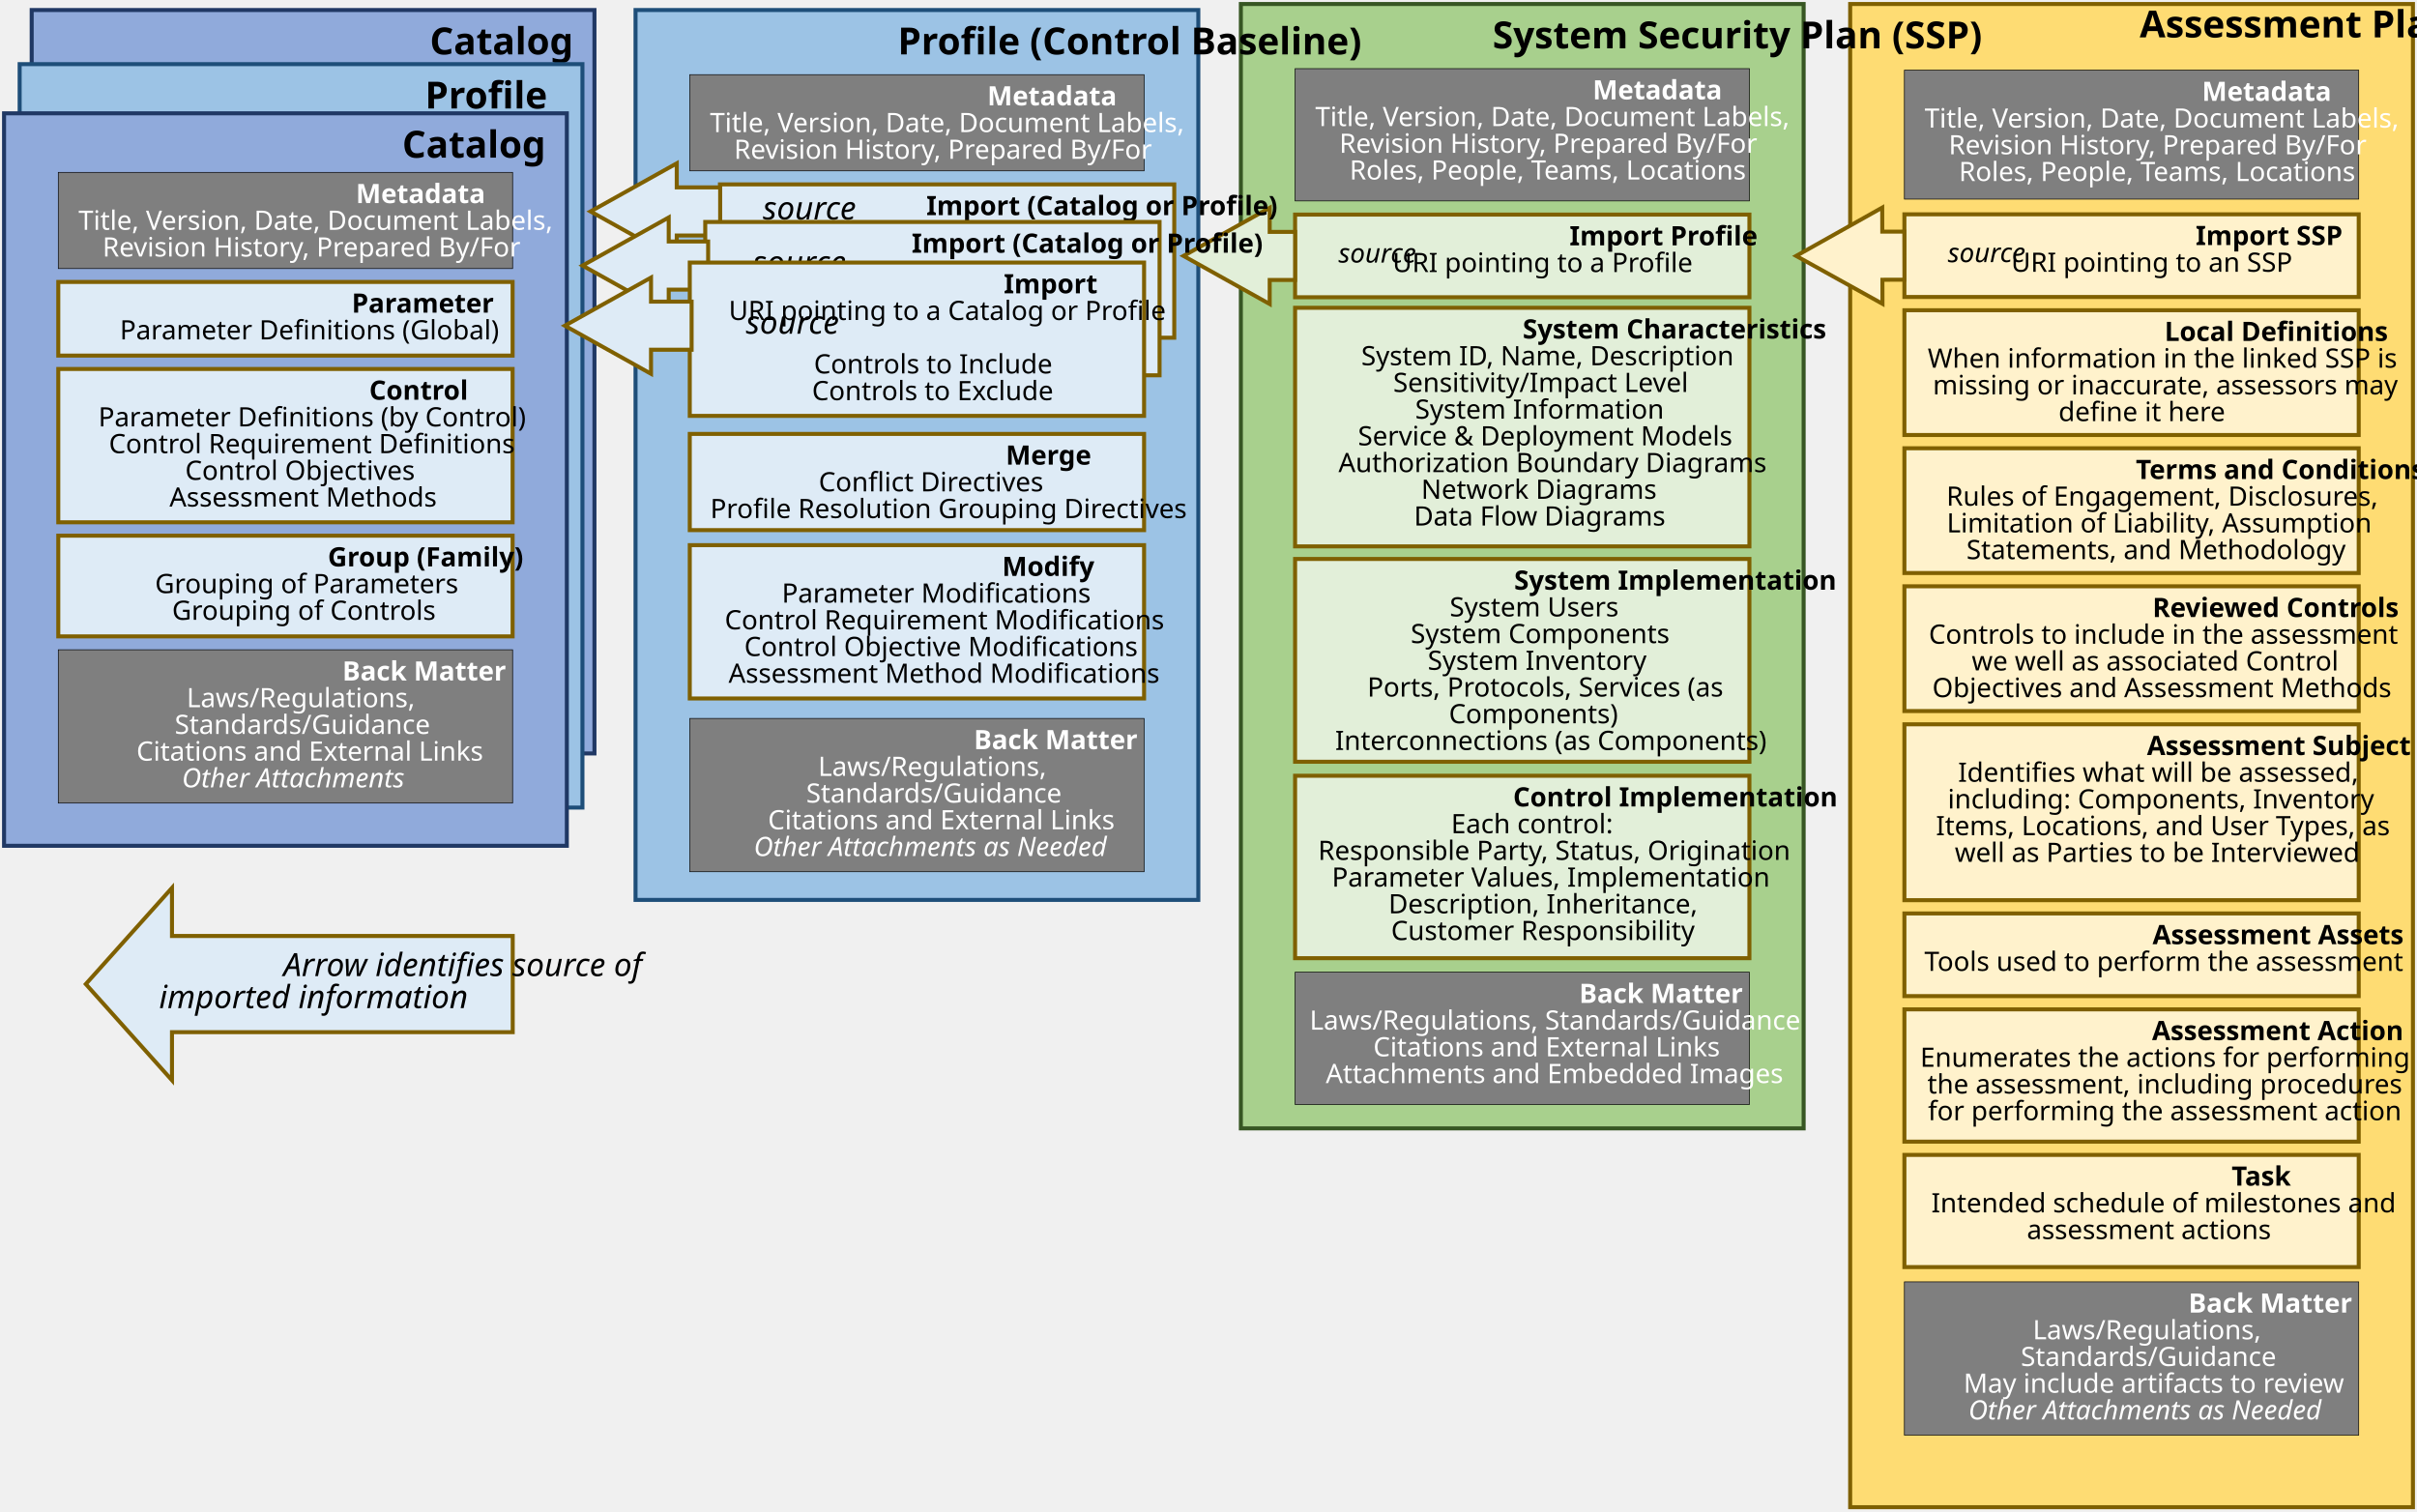
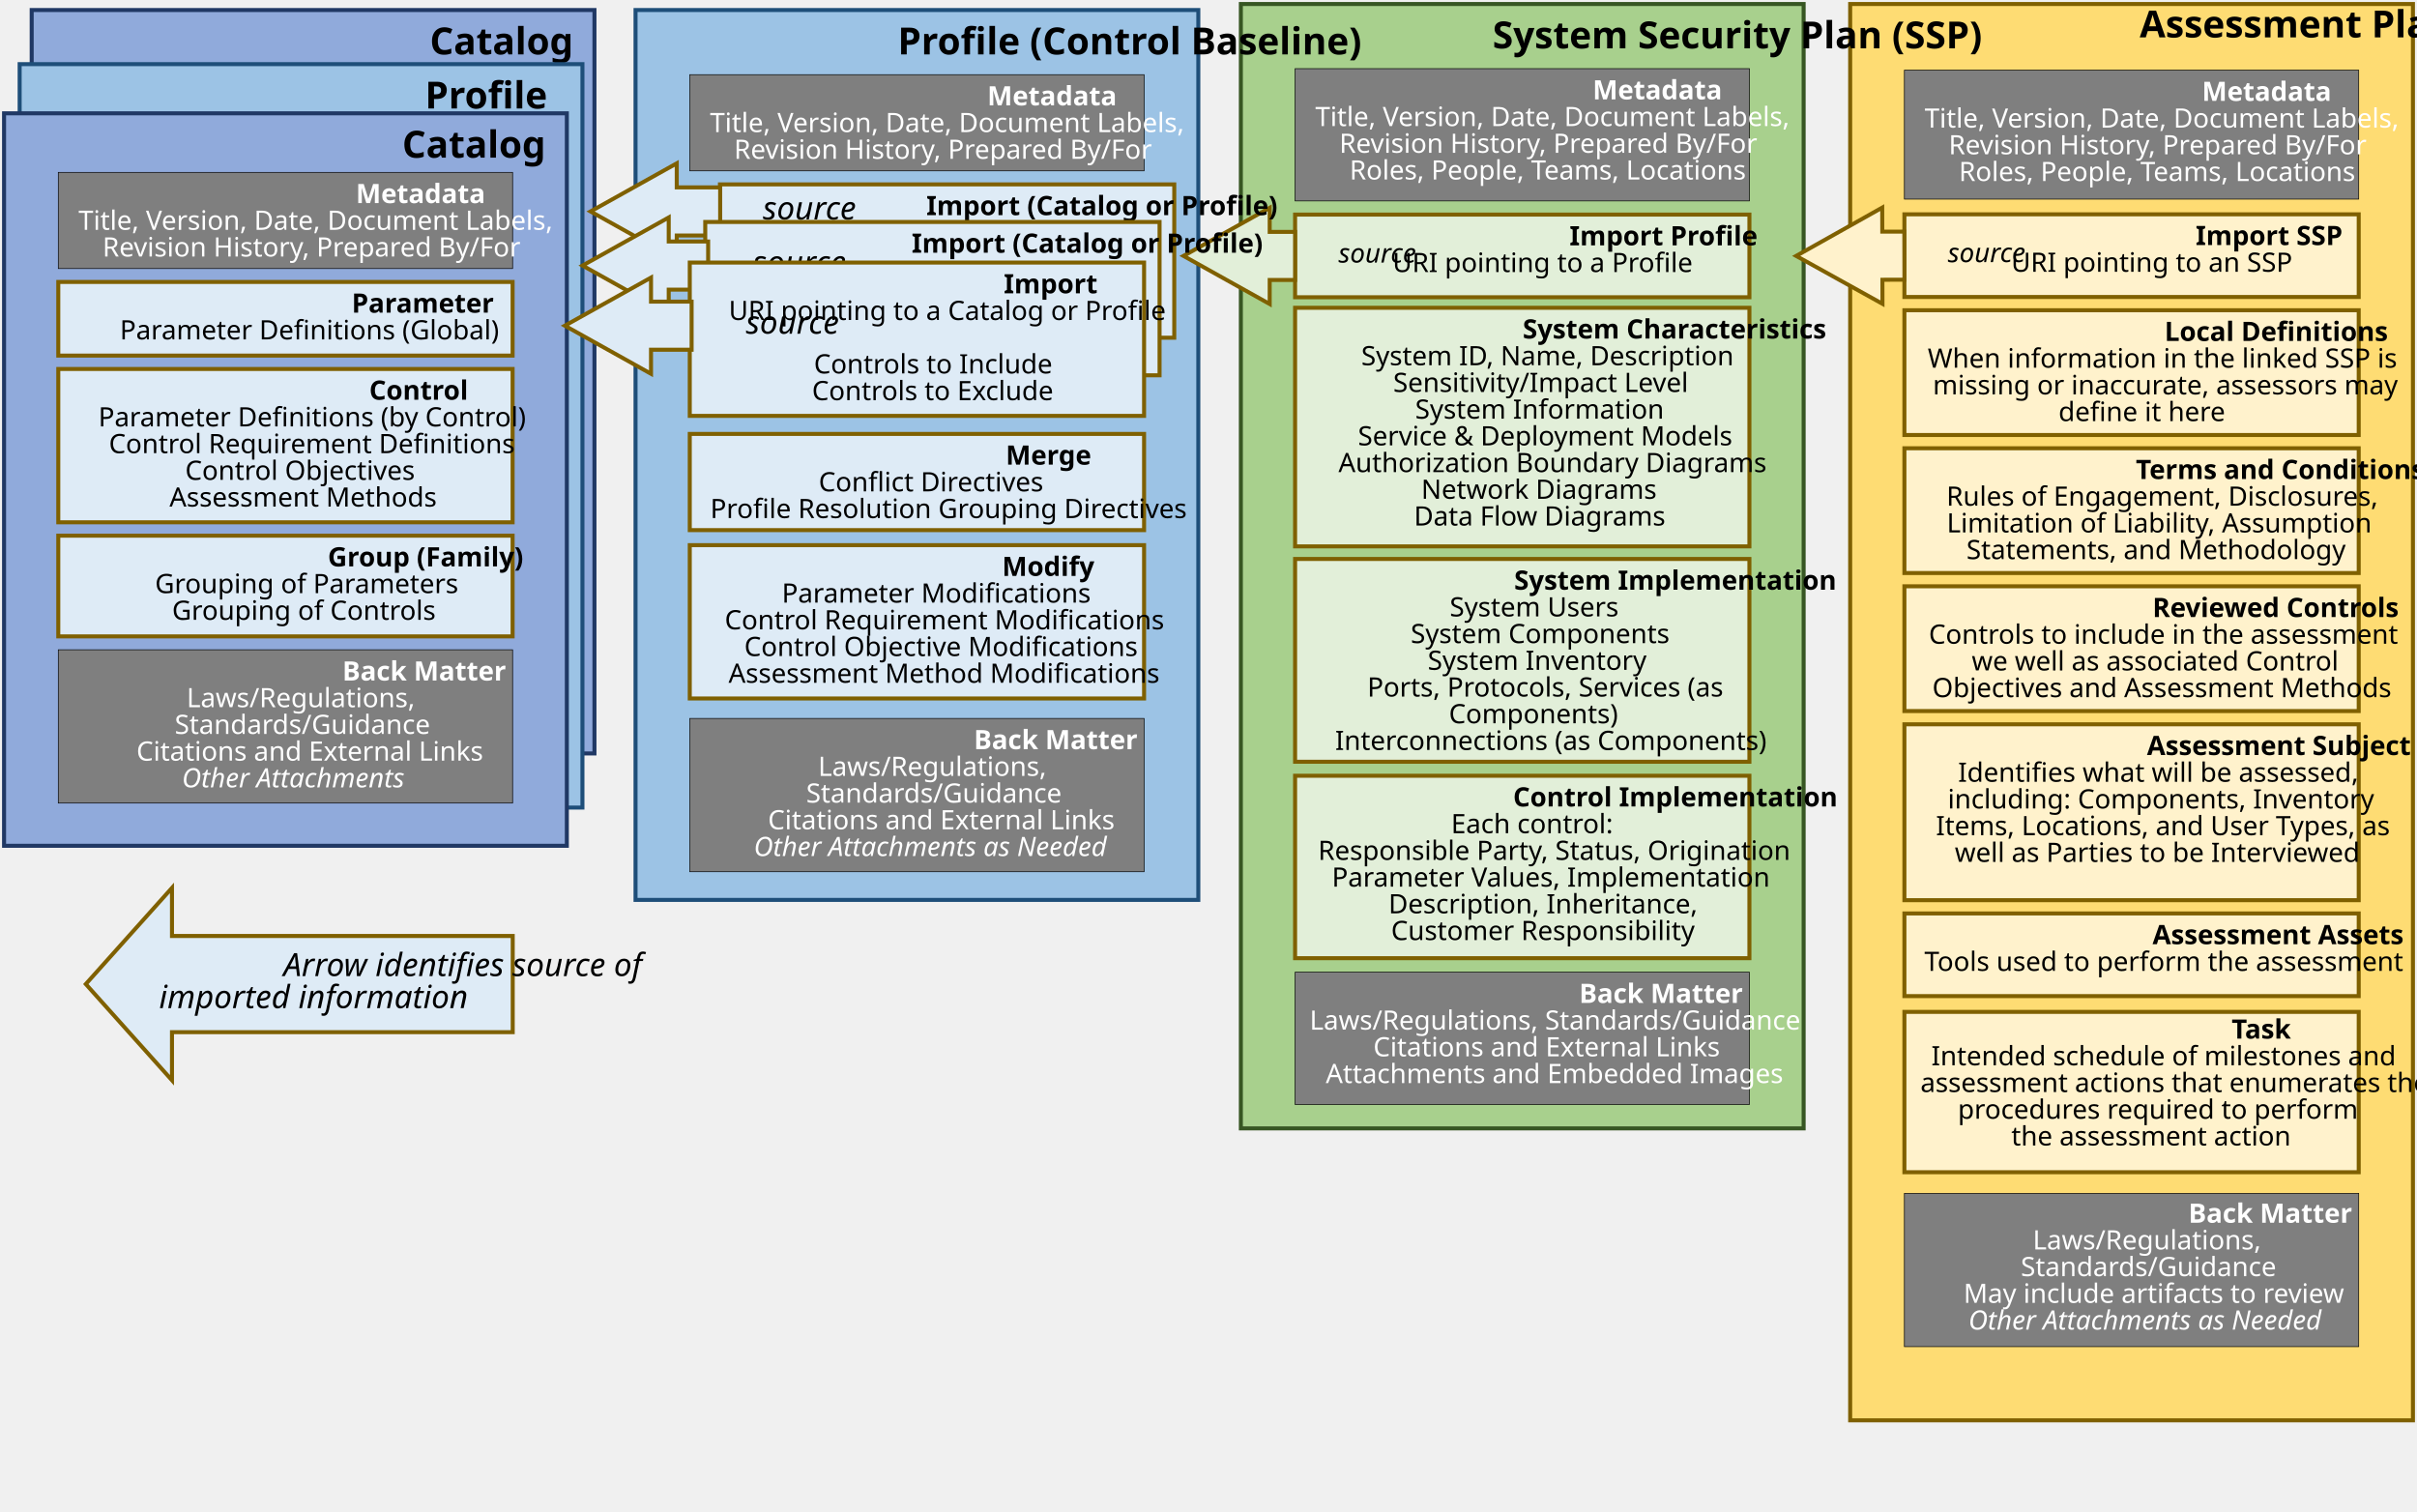
<svg xmlns="http://www.w3.org/2000/svg" xmlns:ns1="http://schemas.microsoft.com/visio/2003/SVGExtensions/" width="12.561in" height="7.854in" viewBox="0 0 904.376 565.5" xml:space="preserve" color-interpolation-filters="sRGB" class="st17">
  <ns1:documentProperties ns1:langID="1033" ns1:viewMarkup="false" />
  <style type="text/css">
	
		.st1 {fill:#90aadb;stroke:#203864;stroke-width:1.5}
		.st2 {fill:#000000;font-family:Calibri;font-size:1.167em;font-weight:bold}
		.st3 {fill:#9cc3e5;stroke:#1e4e79;stroke-width:1.5}
		.st4 {fill:#ffd965;fill-opacity:0.9;stroke:#7f6000;stroke-width:1.5}
		.st5 {fill:#7f7f7f;stroke:#000000;stroke-width:0.25}
		.st6 {fill:#ffffff;font-family:Calibri;font-size:0.833em;font-weight:bold}
		.st7 {font-size:1em;font-weight:normal}
		.st8 {fill:#fff2cc;stroke:#7f6000;stroke-width:1.5}
		.st9 {fill:#000000;font-family:Calibri;font-size:0.833em;font-weight:bold}
		.st10 {font-size:1em;font-style:italic;font-weight:normal}
		.st11 {fill:#a8d08d;stroke:#375623;stroke-width:1.5}
		.st12 {fill:#e2efd9;stroke:#7f6000;stroke-width:1.5}
		.st13 {fill:#000000;font-family:Calibri;font-size:0.833em;font-style:italic}
		.st14 {fill:#deebf6;stroke:#7f6000;stroke-width:1.5}
		.st15 {fill:#000000;font-family:Calibri;font-size:1em;font-style:italic}
		.st16 {font-size:1em}
		.st17 {fill:none;fill-rule:evenodd;font-size:12px;overflow:visible;stroke-linecap:square;stroke-miterlimit:3}
	
	</style>
  <g ns1:mID="0" ns1:index="1" ns1:groupContext="foregroundPage">
    <ns1:pageProperties ns1:drawingScale="1" ns1:pageScale="1" ns1:drawingUnits="0" ns1:shadowOffsetX="9" ns1:shadowOffsetY="-9" />
    <ns1:layer ns1:name="SSP" ns1:index="0" />
    <ns1:layer ns1:name="Assessment" ns1:index="1" />
    <g id="shape1051-1" ns1:mID="1051" ns1:groupContext="shape" ns1:layerMember="0" transform="translate(11.8356,-283.553)">
      <ns1:textBlock ns1:margins="rect(4,4,4,4)" ns1:verticalAlign="0" />
      <ns1:textRect cx="105.293" cy="426.402" width="210.59" height="278.197" />
      <rect x="0" y="287.303" width="210.586" height="278.197" class="st1" />
      <text x="83.45" y="303.9" class="st2" ns1:langID="1033">
        <ns1:paragraph ns1:horizAlign="1" />
        <ns1:tabList />Catalog<ns1:newlineChar />
      </text>
    </g>
    <g id="shape1050-4" ns1:mID="1050" ns1:groupContext="shape" ns1:layerMember="0" transform="translate(7.3356,-263.303)">
      <ns1:textBlock ns1:margins="rect(4,4,4,4)" ns1:verticalAlign="0" />
      <ns1:textRect cx="105.293" cy="426.402" width="210.59" height="278.197" />
      <rect x="0" y="287.303" width="210.586" height="278.197" class="st3" />
      <text x="86.14" y="303.9" class="st2" ns1:langID="1033">
        <ns1:paragraph ns1:horizAlign="1" />
        <ns1:tabList />Profile<ns1:newlineChar />
      </text>
    </g>
    <g id="shape162-7" ns1:mID="162" ns1:groupContext="shape" ns1:layerMember="1" transform="translate(692.292,-1.5)">
      <ns1:textBlock ns1:margins="rect(2,4,4,4)" ns1:verticalAlign="0" />
      <ns1:textRect cx="105.292" cy="284.25" width="210.59" height="562.5" />
-       <rect x="0" y="3" width="210.584" height="562.5" class="st4" />
+       <rect x="0" y="3" width="210.584" height="530" class="st4" />
      <text x="42.81" y="15.5" class="st2" ns1:langID="1033">
        <ns1:paragraph ns1:spLine="-1" ns1:horizAlign="1" />
        <ns1:tabList />Assessment Plan (AP)</text>
    </g>
    <g id="shape20-10" ns1:mID="20" ns1:groupContext="shape" ns1:layerMember="1" transform="translate(712.585,-490.988)">
      <ns1:userDefs>
        <ns1:ud ns1:nameU="visVersion" ns1:val="VT0(15):26" />
      </ns1:userDefs>
      <ns1:textBlock ns1:margins="rect(4,4,4,4)" ns1:verticalAlign="0" />
      <ns1:textRect cx="85" cy="541.369" width="170" height="48.263" />
      <rect x="0" y="517.237" width="169.999" height="48.263" class="st5" />
      <text x="64.56" y="528.74" class="st6" ns1:langID="1033">
        <ns1:paragraph ns1:spLine="-1" ns1:horizAlign="1" />
        <ns1:tabList />Metadata<ns1:newlineChar />
        <tspan x="7.57" dy="1em" class="st7">Title, Version, Date, Document Labels, </tspan>
        <tspan x="16.56" dy="1em" class="st7">Revision History, Prepared By/For<ns1:lf />
        </tspan>
        <tspan x="20.39" dy="1em" class="st7">Roles, People, Teams, Locations</tspan>
      </text>
    </g>
    <g id="shape36-16" ns1:mID="36" ns1:groupContext="shape" ns1:layerMember="1" transform="translate(712.585,-228.646)">
      <ns1:userDefs>
        <ns1:ud ns1:nameU="visVersion" ns1:val="VT0(15):26" />
      </ns1:userDefs>
      <ns1:textBlock ns1:margins="rect(4,4,4,4)" ns1:verticalAlign="0" />
      <ns1:textRect cx="85" cy="532.594" width="170" height="65.812" />
      <rect x="0" y="499.687" width="169.999" height="65.812" class="st8" />
      <text x="43.99" y="511.19" class="st9" ns1:langID="1033">
        <ns1:paragraph ns1:spLine="-1" ns1:horizAlign="1" />
        <ns1:tabList />Assessment Subject<ns1:newlineChar />
        <tspan x="20.07" dy="1em" class="st7">Identifies what will be assessed, </tspan>
        <tspan x="16.22" dy="1em" class="st7">including: Components, Inventory </tspan>
        <tspan x="11.78" dy="1em" class="st7">Items, Locations, and User Types, as </tspan>
        <tspan x="18.85" dy="1em" class="st7">well as Parties to be Interviewed</tspan>
      </text>
    </g>
    <g id="shape37-23" ns1:mID="37" ns1:groupContext="shape" ns1:layerMember="1" transform="translate(712.585,-28.4495)">
      <ns1:userDefs>
        <ns1:ud ns1:nameU="visVersion" ns1:val="VT0(15):26" />
      </ns1:userDefs>
      <ns1:textBlock ns1:margins="rect(4,4,4,4)" ns1:verticalAlign="0" />
      <ns1:textRect cx="85" cy="536.812" width="170" height="57.375" />
-       <rect x="0" y="508.125" width="169.999" height="57.375" class="st5" />
-       <text x="59.51" y="519.63" class="st6" ns1:langID="1033">
+       <rect x="0" y="475" width="169.999" height="57.375" class="st5" />
+       <text x="59.51" y="486" class="st6" ns1:langID="1033">
        <ns1:paragraph ns1:spLine="-1" ns1:horizAlign="1" />
        <ns1:tabList />Back Matter<ns1:newlineChar />
        <tspan x="48.03" dy="1em" class="st7">Laws/Regulations,<ns1:newlineChar />
        </tspan>
        <tspan x="43.55" dy="1em" class="st7">Standards/Guidance<ns1:newlineChar />
        </tspan>
        <tspan x="22.13" dy="1em" class="st7">May include artifacts to review<ns1:newlineChar />
        </tspan>
        <tspan x="23.95" dy="1em" class="st10">Other Attachments as Needed</tspan>
      </text>
    </g>
    <g id="shape41-30" ns1:mID="41" ns1:groupContext="shape" ns1:layerMember="1" transform="translate(712.585,-192.751)">
      <ns1:userDefs>
        <ns1:ud ns1:nameU="visVersion" ns1:val="VT0(15):26" />
      </ns1:userDefs>
      <ns1:textBlock ns1:margins="rect(4,4,4,4)" ns1:verticalAlign="0" />
      <ns1:textRect cx="85" cy="550.033" width="170" height="30.933" />
      <rect x="0" y="534.567" width="169.999" height="30.933" class="st8" />
      <text x="46.08" y="546.07" class="st9" ns1:langID="1033">
        <ns1:paragraph ns1:spLine="-1" ns1:horizAlign="1" />
        <ns1:tabList />Assessment Assets<ns1:newlineChar />
        <ns1:paragraph ns1:spLine="-1" ns1:horizAlign="1" />
        <tspan x="7.49" dy="1em" class="st7">Tools used to perform the assessment</tspan>
      </text>
    </g>
    <g id="shape45-34" ns1:mID="45" ns1:groupContext="shape" ns1:layerMember="1" transform="translate(712.585,-91.3485)">
      <ns1:userDefs>
        <ns1:ud ns1:nameU="visVersion" ns1:val="VT0(15):26" />
      </ns1:userDefs>
      <ns1:textBlock ns1:margins="rect(4,4,4,4)" ns1:verticalAlign="0" />
      <ns1:textRect cx="85" cy="544.51" width="170" height="41.98" />
-       <rect x="0" y="523.52" width="169.999" height="41.98" class="st8" />
-       <text x="75.66" y="535.02" class="st9" ns1:langID="1033">
+       <rect x="0" y="470" width="169.999" height="60" class="st8" />
+       <text x="75.66" y="480" class="st9" ns1:langID="1033">
        <ns1:paragraph ns1:spLine="-1" ns1:horizAlign="1" />
        <ns1:tabList />Task<ns1:newlineChar />
        <tspan x="10.06" dy="1em" class="st7">Intended schedule of milestones and </tspan>
-         <tspan x="45.83" dy="1em" class="st7">assessment actions</tspan>
+         <tspan x="6" dy="1em" class="st7">assessment actions that enumerates the</tspan>
+         <tspan x="20" dy="1em" class="st7">procedures required to perform</tspan>
+         <tspan x="40" dy="1em" class="st7">the assessment action </tspan>
      </text>
    </g>
    <g id="shape112-39" ns1:mID="112" ns1:groupContext="shape" ns1:layerMember="1" transform="translate(712.585,-299.42)">
      <ns1:userDefs>
        <ns1:ud ns1:nameU="visVersion" ns1:val="VT0(15):26" />
      </ns1:userDefs>
      <ns1:textBlock ns1:margins="rect(4,4,4,4)" ns1:verticalAlign="0" />
      <ns1:textRect cx="85" cy="542.156" width="170" height="46.688" />
      <rect x="0" y="518.812" width="169.999" height="46.688" class="st8" />
      <text x="46.06" y="530.31" class="st9" ns1:langID="1033">
        <ns1:paragraph ns1:spLine="-1" ns1:horizAlign="1" />
        <ns1:tabList />Reviewed Controls<ns1:newlineChar />
        <tspan x="9.12" dy="1em" class="st7">Controls to include in the assessment </tspan>
        <tspan x="25.19" dy="1em" class="st7">we well as associated Control </tspan>
        <tspan x="10.43" dy="1em" class="st7">Objectives and Assessment Methods</tspan>
      </text>
    </g>
    <g id="shape1005-45" ns1:mID="1005" ns1:groupContext="shape" ns1:layerMember="1" transform="translate(712.585,-454.367)">
      <ns1:userDefs>
        <ns1:ud ns1:nameU="visVersion" ns1:val="VT0(15):26" />
      </ns1:userDefs>
      <ns1:textBlock ns1:margins="rect(4,4,4,4)" ns1:verticalAlign="0" />
      <ns1:textRect cx="85" cy="550.033" width="170" height="30.933" />
      <rect x="0" y="534.567" width="169.999" height="30.933" class="st8" />
      <text x="62.2" y="546.07" class="st9" ns1:langID="1033">
        <ns1:paragraph ns1:spLine="-1" ns1:horizAlign="1" />
        <ns1:tabList />Import SSP<ns1:newlineChar />
        <tspan x="39.94" dy="1em" class="st7">URI pointing to an SSP</tspan>
      </text>
    </g>
    <g id="shape1016-49" ns1:mID="1016" ns1:groupContext="shape" ns1:layerMember="0" transform="translate(464.296,-143.25)">
      <ns1:textBlock ns1:margins="rect(4,4,4,4)" ns1:verticalAlign="0" />
      <ns1:textRect cx="105.293" cy="355.125" width="210.59" height="420.75" />
      <rect x="0" y="144.75" width="210.586" height="420.75" class="st11" />
      <text x="28.66" y="161.35" class="st2" ns1:langID="1033">
        <ns1:paragraph ns1:horizAlign="1" />
        <ns1:tabList />System Security Plan (SSP)<ns1:newlineChar />
      </text>
    </g>
    <g id="shape1020-52" ns1:mID="1020" ns1:groupContext="shape" ns1:layerMember="0" transform="translate(484.589,-361.04)">
      <ns1:textBlock ns1:margins="rect(4,4,4,4)" ns1:verticalAlign="0" />
      <ns1:textRect cx="85" cy="520.858" width="170" height="89.284" />
      <rect x="0" y="476.216" width="169.999" height="89.284" class="st12" />
      <text x="38.39" y="487.72" class="st9" ns1:langID="1033">
        <ns1:paragraph ns1:spLine="-1" ns1:horizAlign="1" />
        <ns1:tabList />System Characteristics<ns1:newlineChar />
        <tspan x="24.76" dy="1em" class="st7">System ID, Name, Description<ns1:newlineChar />
        </tspan>
        <tspan x="36.71" dy="1em" class="st7">Sensitivity/Impact Level<ns1:newlineChar />
        </tspan>
        <tspan x="44.93" dy="1em" class="st7">System Information<ns1:newlineChar />
        </tspan>
        <tspan x="23.51" dy="1em" class="st7">Service &amp; Deployment Models<ns1:newlineChar />
        </tspan>
        <tspan x="16.23" dy="1em" class="st7">Authorization Boundary Diagrams<ns1:newlineChar />
        </tspan>
        <tspan x="47.19" dy="1em" class="st7">Network Diagrams<ns1:newlineChar />
        </tspan>
        <tspan x="44.48" dy="1em" class="st7">Data Flow Diagrams</tspan>
      </text>
    </g>
    <g id="shape1021-62" ns1:mID="1021" ns1:groupContext="shape" ns1:layerMember="0" transform="translate(484.589,-280.449)">
      <ns1:textBlock ns1:margins="rect(4,4,4,4)" ns1:verticalAlign="0" />
      <ns1:textRect cx="85" cy="527.558" width="170" height="75.883" />
      <rect x="0" y="489.617" width="169.999" height="75.883" class="st12" />
      <text x="35.19" y="501.12" class="st9" ns1:langID="1033">
        <ns1:paragraph ns1:spLine="-1" ns1:horizAlign="1" />
        <ns1:tabList />System Implementation<ns1:newlineChar />
        <tspan x="57.85" dy="1em" class="st7">System Users<ns1:newlineChar />
        </tspan>
        <tspan x="43.26" dy="1em" class="st7">System Components<ns1:newlineChar />
        </tspan>
        <tspan x="49.62" dy="1em" class="st7">System Inventory<ns1:newlineChar />
          <ns1:paragraph ns1:spLine="-1" ns1:horizAlign="1" />
        </tspan>
        <tspan x="27.03" dy="1em" class="st7">Ports, Protocols, Services (as </tspan>
        <tspan x="57.55" dy="1em" class="st7">Components)<ns1:newlineChar />
          <ns1:paragraph ns1:spLine="-1" ns1:horizAlign="1" />
        </tspan>
        <tspan x="14.98" dy="1em" class="st7">Interconnections (as Components)</tspan>
      </text>
    </g>
    <g id="shape1022-71" ns1:mID="1022" ns1:groupContext="shape" ns1:layerMember="0" transform="translate(484.589,-206.941)">
      <ns1:textBlock ns1:margins="rect(4,4,4,4)" ns1:verticalAlign="0" />
      <ns1:textRect cx="85" cy="531.366" width="170" height="68.267" />
      <rect x="0" y="497.233" width="169.999" height="68.267" class="st12" />
      <text x="34.79" y="508.73" class="st9" ns1:langID="1033">
        <ns1:paragraph ns1:spLine="-1" ns1:horizAlign="1" />
        <ns1:tabList />Control Implementation<ns1:newlineChar />
        <tspan x="58.37" dy="1em" class="st7">Each control:<ns1:newlineChar />
        </tspan>
        <tspan x="8.61" dy="1em" class="st7">Responsible Party, Status, Origination<ns1:newlineChar />
        </tspan>
        <tspan x="13.76" dy="1em" class="st7">Parameter Values, Implementation </tspan>
        <tspan x="34.95" dy="1em" class="st7">Description, Inheritance,<ns1:newlineChar />
        </tspan>
        <tspan x="35.92" dy="1em" class="st7">Customer Responsibility</tspan>
      </text>
    </g>
    <g id="shape1025-79" ns1:mID="1025" ns1:groupContext="shape" ns1:layerMember="1" transform="translate(670.675,-469.731) rotate(-0.142891)">
      <ns1:userDefs>
        <ns1:ud ns1:nameU="visVersion" ns1:val="VT0(15):26" />
        <ns1:ud ns1:nameU="ArrowType" ns1:prompt="" ns1:val="VT0(2):26" />
      </ns1:userDefs>
      <ns1:textBlock ns1:margins="rect(4,4,4,4)" />
      <ns1:textRect cx="20.25" cy="565.5" width="40.5" height="0" transform="rotate(360)" />
      <path d="M0 565.5 L32.25 547.5 L32.25 556.5 L40.5 556.5 L40.5 565.5 L40.5 574.5 L32.25 574.5 L32.25 583.5 L0 565.5 Z" class="st8" />
      <text x="9.97" y="568" class="st13" ns1:langID="1033">
        <ns1:paragraph ns1:spLine="-1" ns1:horizAlign="2" />
        <ns1:tabList />source</text>
    </g>
    <g id="shape1026-82" ns1:mID="1026" ns1:groupContext="shape" transform="translate(484.589,-490.312)">
      <ns1:userDefs>
        <ns1:ud ns1:nameU="visVersion" ns1:val="VT0(15):26" />
      </ns1:userDefs>
      <ns1:textBlock ns1:margins="rect(4,4,4,4)" ns1:verticalAlign="0" />
      <ns1:textRect cx="85" cy="540.75" width="170" height="49.5" />
      <rect x="0" y="516" width="169.999" height="49.5" class="st5" />
      <text x="64.56" y="527.5" class="st6" ns1:langID="1033">
        <ns1:paragraph ns1:spLine="-1" ns1:horizAlign="1" />
        <ns1:tabList />Metadata<ns1:newlineChar />
        <tspan x="7.57" dy="1em" class="st7">Title, Version, Date, Document Labels, </tspan>
        <tspan x="16.56" dy="1em" class="st7">Revision History, Prepared By/For<ns1:lf />
        </tspan>
        <tspan x="20.39" dy="1em" class="st7">Roles, People, Teams, Locations</tspan>
      </text>
    </g>
    <g id="shape1027-88" ns1:mID="1027" ns1:groupContext="shape" transform="translate(484.589,-454.266)">
      <ns1:userDefs>
        <ns1:ud ns1:nameU="visVersion" ns1:val="VT0(15):26" />
      </ns1:userDefs>
      <ns1:textBlock ns1:margins="rect(4,4,4,4)" ns1:verticalAlign="0" />
      <ns1:textRect cx="85" cy="550.033" width="170" height="30.933" />
      <rect x="0" y="534.567" width="169.999" height="30.933" class="st12" />
      <text x="55.91" y="546.07" class="st9" ns1:langID="1033">
        <ns1:paragraph ns1:spLine="-1" ns1:horizAlign="1" />
        <ns1:tabList />Import Profile<ns1:newlineChar />
        <tspan x="36.48" dy="1em" class="st7">URI pointing to a Profile</tspan>
      </text>
    </g>
    <g id="shape1029-92" ns1:mID="1029" ns1:groupContext="shape" transform="translate(484.589,-152.199)">
      <ns1:userDefs>
        <ns1:ud ns1:nameU="visVersion" ns1:val="VT0(15):26" />
      </ns1:userDefs>
      <ns1:textBlock ns1:margins="rect(4,4,4,4)" ns1:verticalAlign="0" />
      <ns1:textRect cx="85" cy="540.75" width="170" height="49.5" />
      <rect x="0" y="516" width="169.999" height="49.5" class="st5" />
      <text x="59.51" y="527.5" class="st6" ns1:langID="1033">
        <ns1:paragraph ns1:spLine="-1" ns1:horizAlign="1" />
        <ns1:tabList />Back Matter<ns1:newlineChar />
        <tspan x="5.44" dy="1em" class="st7">Laws/Regulations, Standards/Guidance<ns1:newlineChar />
        </tspan>
        <tspan x="29.25" dy="1em" class="st7">Citations and External Links<ns1:newlineChar />
        </tspan>
        <tspan x="11.48" dy="1em" class="st7">Attachments and Embedded Images</tspan>
      </text>
    </g>
    <g id="shape1032-98" ns1:mID="1032" ns1:groupContext="shape" ns1:layerMember="0" transform="translate(237.791,-228.75)">
      <ns1:textBlock ns1:margins="rect(4,4,4,4)" ns1:verticalAlign="0" />
      <ns1:textRect cx="105.293" cy="399" width="210.59" height="333" />
      <rect x="0" y="232.5" width="210.586" height="333" class="st3" />
      <text x="32.58" y="249.1" class="st2" ns1:langID="1033">
        <ns1:paragraph ns1:horizAlign="1" />
        <ns1:tabList />Profile (Control Baseline)<ns1:newlineChar />
      </text>
    </g>
    <g id="shape1033-101" ns1:mID="1033" ns1:groupContext="shape" ns1:layerMember="0" transform="translate(258.084,-367.125)">
      <ns1:textBlock ns1:margins="rect(4,4,4,4)" ns1:verticalAlign="0" />
      <ns1:textRect cx="85" cy="547.5" width="170" height="36" />
      <rect x="0" y="529.5" width="169.999" height="36" class="st14" />
      <text x="71.45" y="541" class="st9" ns1:langID="1033">
        <ns1:paragraph ns1:spLine="-1" ns1:horizAlign="1" />
        <ns1:tabList />Merge<ns1:newlineChar />
        <tspan x="48.24" dy="1em" class="st7">Conflict Directives<ns1:newlineChar />
        </tspan>
        <tspan x="7.67" dy="1em" class="st7">Profile Resolution Grouping Directives</tspan>
      </text>
    </g>
    <g id="shape1034-106" ns1:mID="1034" ns1:groupContext="shape" ns1:layerMember="0" transform="translate(258.084,-304.125)">
      <ns1:textBlock ns1:margins="rect(4,4,4,4)" ns1:verticalAlign="0" />
      <ns1:textRect cx="85" cy="536.812" width="170" height="57.375" />
      <rect x="0" y="508.125" width="169.999" height="57.375" class="st14" />
      <text x="70.08" y="519.63" class="st9" ns1:langID="1033">
        <ns1:paragraph ns1:spLine="-1" ns1:horizAlign="1" />
        <ns1:tabList />Modify<ns1:newlineChar />
        <tspan x="34.45" dy="1em" class="st7">Parameter Modifications<ns1:newlineChar />
        </tspan>
        <tspan x="13.08" dy="1em" class="st7">Control Requirement Modifications<ns1:newlineChar />
        </tspan>
        <tspan x="20.39" dy="1em" class="st7">Control Objective Modifications<ns1:newlineChar />
        </tspan>
        <tspan x="14.51" dy="1em" class="st7">Assessment Method Modifications</tspan>
      </text>
    </g>
    <g id="shape1036-113" ns1:mID="1036" ns1:groupContext="shape" transform="translate(258.084,-501.562)">
      <ns1:userDefs>
        <ns1:ud ns1:nameU="visVersion" ns1:val="VT0(15):26" />
      </ns1:userDefs>
      <ns1:textBlock ns1:margins="rect(4,4,4,4)" ns1:verticalAlign="0" />
      <ns1:textRect cx="85" cy="547.5" width="170" height="36" />
      <rect x="0" y="529.5" width="169.999" height="36" class="st5" />
      <text x="64.56" y="541" class="st6" ns1:langID="1033">
        <ns1:paragraph ns1:spLine="-1" ns1:horizAlign="1" />
        <ns1:tabList />Metadata<ns1:newlineChar />
        <tspan x="7.57" dy="1em" class="st7">Title, Version, Date, Document Labels, </tspan>
        <tspan x="16.56" dy="1em" class="st7">Revision History, Prepared By/For</tspan>
      </text>
    </g>
    <g id="shape1039-118" ns1:mID="1039" ns1:groupContext="shape" transform="translate(258.084,-239.284)">
      <ns1:userDefs>
        <ns1:ud ns1:nameU="visVersion" ns1:val="VT0(15):26" />
      </ns1:userDefs>
      <ns1:textBlock ns1:margins="rect(4,4,4,4)" ns1:verticalAlign="0" />
      <ns1:textRect cx="85" cy="536.812" width="170" height="57.375" />
      <rect x="0" y="508.125" width="169.999" height="57.375" class="st5" />
      <text x="59.51" y="519.63" class="st6" ns1:langID="1033">
        <ns1:paragraph ns1:spLine="-1" ns1:horizAlign="1" />
        <ns1:tabList />Back Matter<ns1:newlineChar />
        <tspan x="48.03" dy="1em" class="st7">Laws/Regulations,<ns1:newlineChar />
        </tspan>
        <tspan x="43.55" dy="1em" class="st7">Standards/Guidance<ns1:newlineChar />
        </tspan>
        <tspan x="29.25" dy="1em" class="st7">Citations and External Links<ns1:newlineChar />
        </tspan>
        <tspan x="23.95" dy="1em" class="st10">Other Attachments as Needed</tspan>
      </text>
    </g>
    <g id="shape1028-125" ns1:mID="1028" ns1:groupContext="shape" transform="translate(442.836,-469.733)">
      <ns1:userDefs>
        <ns1:ud ns1:nameU="visVersion" ns1:val="VT0(15):26" />
        <ns1:ud ns1:nameU="ArrowType" ns1:prompt="" ns1:val="VT0(2):26" />
      </ns1:userDefs>
      <ns1:textBlock ns1:margins="rect(4,4,4,4)" />
      <ns1:textRect cx="20.877" cy="565.5" width="41.76" height="0" />
      <path d="M0 565.5 L32.25 547.5 L32.25 556.5 L41.75 556.5 L41.75 565.5 L41.75 574.5 L32.25 574.5 L32.25 583.5 L0 565.5        Z" class="st12" />
      <text x="11.22" y="568" class="st13" ns1:langID="1033">
        <ns1:paragraph ns1:spLine="-1" ns1:horizAlign="2" />
        <ns1:tabList />source</text>
    </g>
    <g id="shape1041-128" ns1:mID="1041" ns1:groupContext="shape" transform="translate(269.377,-439.125)">
      <ns1:userDefs>
        <ns1:ud ns1:nameU="visVersion" ns1:val="VT0(15):26" />
      </ns1:userDefs>
      <ns1:textBlock ns1:margins="rect(4,4,4,4)" ns1:verticalAlign="0" />
      <ns1:textRect cx="85" cy="536.812" width="170" height="57.375" />
      <rect x="0" y="508.125" width="169.999" height="57.375" class="st14" />
      <text x="30.46" y="519.63" class="st9" ns1:langID="1033">
        <ns1:paragraph ns1:spLine="-1" ns1:horizAlign="1" />
        <ns1:tabList />Import (Catalog or Profile)</text>
    </g>
    <g id="shape1042-131" ns1:mID="1042" ns1:groupContext="shape" ns1:layerMember="0" transform="translate(1.5,-249)">
      <ns1:textBlock ns1:margins="rect(4,4,4,4)" ns1:verticalAlign="0" />
      <ns1:textRect cx="105.293" cy="428.451" width="210.59" height="274.098" />
      <rect x="0" y="291.402" width="210.586" height="274.098" class="st1" />
      <text x="83.45" y="308" class="st2" ns1:langID="1033">
        <ns1:paragraph ns1:horizAlign="1" />
        <ns1:tabList />Catalog<ns1:newlineChar />
      </text>
    </g>
    <g id="shape1043-134" ns1:mID="1043" ns1:groupContext="shape" ns1:layerMember="0" transform="translate(21.7932,-370.053)">
      <ns1:textBlock ns1:margins="rect(4,4,4,4)" ns1:verticalAlign="0" />
      <ns1:textRect cx="85" cy="536.812" width="170" height="57.375" />
      <rect x="0" y="508.125" width="169.999" height="57.375" class="st14" />
      <text x="69.56" y="519.63" class="st9" ns1:langID="1033">
        <ns1:paragraph ns1:spLine="-1" ns1:horizAlign="1" />
        <ns1:tabList />Control<ns1:newlineChar />
        <tspan x="15" dy="1em" class="st7">Parameter Definitions (by Control)<ns1:newlineChar />
        </tspan>
        <tspan x="18.93" dy="1em" class="st7">Control Requirement Definitions<ns1:newlineChar />
        </tspan>
        <tspan x="47.48" dy="1em" class="st7">Control Objectives<ns1:newlineChar />
        </tspan>
        <tspan x="41.6" dy="1em" class="st7">Assessment Methods</tspan>
      </text>
    </g>
    <g id="shape1044-141" ns1:mID="1044" ns1:groupContext="shape" ns1:layerMember="0" transform="translate(21.7932,-327.36)">
      <ns1:textBlock ns1:margins="rect(4,4,4,4)" ns1:verticalAlign="0" />
      <ns1:textRect cx="85" cy="546.656" width="170" height="37.688" />
      <rect x="0" y="527.812" width="169.999" height="37.688" class="st14" />
      <text x="54.08" y="539.31" class="st9" ns1:langID="1033">
        <ns1:paragraph ns1:spLine="-1" ns1:horizAlign="1" />
        <ns1:tabList />Group (Family)<ns1:newlineChar />
        <ns1:paragraph ns1:spLine="-1" ns1:horizAlign="1" />
        <tspan x="36.2" dy="1em" class="st7">Grouping of Parameters<ns1:newlineChar />
        </tspan>
        <tspan x="42.57" dy="1em" class="st7">Grouping of Controls</tspan>
      </text>
    </g>
    <g id="shape1045-146" ns1:mID="1045" ns1:groupContext="shape" transform="translate(21.7932,-465)">
      <ns1:userDefs>
        <ns1:ud ns1:nameU="visVersion" ns1:val="VT0(15):26" />
      </ns1:userDefs>
      <ns1:textBlock ns1:margins="rect(4,4,4,4)" ns1:verticalAlign="0" />
      <ns1:textRect cx="85" cy="547.5" width="170" height="36" />
      <rect x="0" y="529.5" width="169.999" height="36" class="st5" />
      <text x="64.56" y="541" class="st6" ns1:langID="1033">
        <ns1:paragraph ns1:spLine="-1" ns1:horizAlign="1" />
        <ns1:tabList />Metadata<ns1:newlineChar />
        <tspan x="7.57" dy="1em" class="st7">Title, Version, Date, Document Labels, </tspan>
        <tspan x="16.56" dy="1em" class="st7">Revision History, Prepared By/For</tspan>
      </text>
    </g>
    <g id="shape1046-151" ns1:mID="1046" ns1:groupContext="shape" transform="translate(21.7932,-264.98)">
      <ns1:userDefs>
        <ns1:ud ns1:nameU="visVersion" ns1:val="VT0(15):26" />
      </ns1:userDefs>
      <ns1:textBlock ns1:margins="rect(4,4,4,4)" ns1:verticalAlign="0" />
      <ns1:textRect cx="85" cy="536.812" width="170" height="57.375" />
      <rect x="0" y="508.125" width="169.999" height="57.375" class="st5" />
      <text x="59.51" y="519.63" class="st6" ns1:langID="1033">
        <ns1:paragraph ns1:spLine="-1" ns1:horizAlign="1" />
        <ns1:tabList />Back Matter<ns1:newlineChar />
        <tspan x="48.03" dy="1em" class="st7">Laws/Regulations,<ns1:newlineChar />
        </tspan>
        <tspan x="43.55" dy="1em" class="st7">Standards/Guidance<ns1:newlineChar />
        </tspan>
        <tspan x="29.25" dy="1em" class="st7">Citations and External Links<ns1:newlineChar />
        </tspan>
        <tspan x="46.25" dy="1em" class="st10">Other Attachments</tspan>
      </text>
    </g>
    <g id="shape1047-158" ns1:mID="1047" ns1:groupContext="shape" transform="translate(21.7932,-432.433)">
      <ns1:userDefs>
        <ns1:ud ns1:nameU="visVersion" ns1:val="VT0(15):26" />
      </ns1:userDefs>
      <ns1:textBlock ns1:margins="rect(4,4,4,4)" ns1:verticalAlign="0" />
      <ns1:textRect cx="85" cy="551.719" width="170" height="27.562" />
      <rect x="0" y="537.937" width="169.999" height="27.562" class="st14" />
      <text x="63.01" y="549.44" class="st9" ns1:langID="1033">
        <ns1:paragraph ns1:spLine="-1" ns1:horizAlign="1" />
        <ns1:tabList />Parameter<ns1:newlineChar />
        <tspan x="23.04" dy="1em" class="st7">Parameter Definitions (Global)</tspan>
      </text>
    </g>
    <g id="shape1049-162" ns1:mID="1049" ns1:groupContext="shape" transform="translate(220.961,-486.375)">
      <ns1:userDefs>
        <ns1:ud ns1:nameU="visVersion" ns1:val="VT0(15):26" />
        <ns1:ud ns1:nameU="ArrowType" ns1:prompt="" ns1:val="VT0(2):26" />
      </ns1:userDefs>
      <ns1:textBlock ns1:margins="rect(4,4,4,4)" />
      <ns1:textRect cx="24.25" cy="565.5" width="48.5" height="0" />
      <path d="M0 565.5 L32.25 547.5 L32.25 556.5 L48.5 556.5 L48.5 565.5 L48.5 574.5 L32.25 574.5 L32.25 583.5 L0 565.5 Z" class="st14" />
      <text x="8.33" y="568.5" class="st15" ns1:langID="1033">
        <ns1:paragraph ns1:spLine="-1" ns1:horizAlign="1" />
        <ns1:tabList />source</text>
    </g>
    <g id="shape1040-165" ns1:mID="1040" ns1:groupContext="shape" transform="translate(263.876,-425.063)">
      <ns1:userDefs>
        <ns1:ud ns1:nameU="visVersion" ns1:val="VT0(15):26" />
      </ns1:userDefs>
      <ns1:textBlock ns1:margins="rect(4,4,4,4)" ns1:verticalAlign="0" />
      <ns1:textRect cx="85" cy="536.812" width="170" height="57.375" />
      <rect x="0" y="508.125" width="169.999" height="57.375" class="st14" />
      <text x="30.46" y="519.63" class="st9" ns1:langID="1033">
        <ns1:paragraph ns1:spLine="-1" ns1:horizAlign="1" />
        <ns1:tabList />Import (Catalog or Profile)</text>
    </g>
    <g id="shape1048-168" ns1:mID="1048" ns1:groupContext="shape" transform="translate(217.961,-466.125)">
      <ns1:userDefs>
        <ns1:ud ns1:nameU="visVersion" ns1:val="VT0(15):26" />
        <ns1:ud ns1:nameU="ArrowType" ns1:prompt="" ns1:val="VT0(2):26" />
      </ns1:userDefs>
      <ns1:textBlock ns1:margins="rect(4,4,4,4)" />
      <ns1:textRect cx="23.5" cy="565.5" width="47" height="0" />
      <path d="M0 565.5 L32.25 547.5 L32.25 556.5 L47 556.5 L47 565.5 L47 574.5 L32.25 574.5 L32.25 583.5 L0 565.5 Z" class="st14" />
      <text x="7.58" y="568.5" class="st15" ns1:langID="1033">
        <ns1:paragraph ns1:spLine="-1" ns1:horizAlign="1" />
        <ns1:tabList />source</text>
    </g>
    <g id="shape1037-171" ns1:mID="1037" ns1:groupContext="shape" transform="translate(258.084,-409.875)">
      <ns1:userDefs>
        <ns1:ud ns1:nameU="visVersion" ns1:val="VT0(15):26" />
      </ns1:userDefs>
      <ns1:textBlock ns1:margins="rect(4,4,4,4)" ns1:verticalAlign="0" />
      <ns1:textRect cx="85" cy="536.812" width="170" height="57.375" />
      <rect x="0" y="508.125" width="169.999" height="57.375" class="st14" />
      <text x="70.72" y="519.63" class="st9" ns1:langID="1033">
        <ns1:paragraph ns1:spLine="-1" ns1:horizAlign="1" />
        <ns1:tabList />Import<ns1:newlineChar />
        <tspan x="14.57" dy="1em" class="st7">URI pointing to a Catalog or Profile<ns1:newlineChar />
          <ns1:newlineChar />
        </tspan>
        <tspan x="46.45" dy="2em" class="st7">Controls to Include<ns1:newlineChar />
        </tspan>
        <tspan x="45.73" dy="1em" class="st7">Controls to Exclude</tspan>
      </text>
    </g>
    <g id="shape1038-177" ns1:mID="1038" ns1:groupContext="shape" transform="translate(211.336,-443.625)">
      <ns1:userDefs>
        <ns1:ud ns1:nameU="visVersion" ns1:val="VT0(15):26" />
        <ns1:ud ns1:nameU="ArrowType" ns1:prompt="" ns1:val="VT0(2):26" />
      </ns1:userDefs>
      <ns1:textBlock ns1:margins="rect(4,4,4,4)" />
      <ns1:textRect cx="23.719" cy="565.5" width="47.44" height="0" />
      <path d="M0 565.5 L32.25 547.5 L32.25 556.5 L47.44 556.5 L47.44 565.5 L47.44 574.5 L32.25 574.5 L32.25 583.5 L0 565.5        Z" class="st14" />
      <text x="11.6" y="568.5" class="st15" ns1:langID="1033">
        <ns1:paragraph ns1:spLine="-1" ns1:horizAlign="2" />
        <ns1:tabList />source</text>
    </g>
    <g id="shape1087-180" ns1:mID="1087" ns1:groupContext="shape" transform="translate(32.0856,-197.25)">
      <ns1:userDefs>
        <ns1:ud ns1:nameU="visVersion" ns1:val="VT0(15):26" />
        <ns1:ud ns1:nameU="ArrowType" ns1:prompt="" ns1:val="VT0(2):26" />
      </ns1:userDefs>
      <ns1:textBlock ns1:margins="rect(4,4,4,4)" />
      <ns1:textRect cx="79.875" cy="565.5" width="159.75" height="0" />
      <path d="M0 565.5 L32.25 529.5 L32.25 547.5 L159.75 547.5 L159.75 565.5 L159.75 583.5 L32.25 583.5 L32.25 601.5 L0 565.5        Z" class="st14" />
      <text x="17.82" y="562.5" class="st15" ns1:langID="1033">
        <ns1:paragraph ns1:spLine="-1" ns1:horizAlign="1" />
        <ns1:tabList />Arrow identifies source of <tspan x="27.4" dy="1em" class="st16">imported information</tspan>
      </text>
    </g>
    <g id="shape1101-184" ns1:mID="1101" ns1:groupContext="shape" ns1:layerMember="1" transform="translate(712.585,-402.718)">
      <ns1:userDefs>
        <ns1:ud ns1:nameU="visVersion" ns1:val="VT0(15):26" />
      </ns1:userDefs>
      <ns1:textBlock ns1:margins="rect(4,4,4,4)" ns1:verticalAlign="0" />
      <ns1:textRect cx="85" cy="542.156" width="170" height="46.688" />
      <rect x="0" y="518.812" width="169.999" height="46.688" class="st8" />
      <text x="50.56" y="530.31" class="st9" ns1:langID="1033">
        <ns1:paragraph ns1:spLine="-1" ns1:horizAlign="1" />
        <ns1:tabList />Local Definitions<ns1:newlineChar />
        <tspan x="8.72" dy="1em" class="st7">When information in the linked SSP is </tspan>
        <tspan x="10.65" dy="1em" class="st7">missing or inaccurate, assessors may </tspan>
        <tspan x="57.67" dy="1em" class="st7">define it here</tspan>
      </text>
    </g>
    <g id="shape1102-190" ns1:mID="1102" ns1:groupContext="shape" ns1:layerMember="1" transform="translate(712.585,-351.069)">
      <ns1:userDefs>
        <ns1:ud ns1:nameU="visVersion" ns1:val="VT0(15):26" />
      </ns1:userDefs>
      <ns1:textBlock ns1:margins="rect(4,4,4,4)" ns1:verticalAlign="0" />
      <ns1:textRect cx="85" cy="542.156" width="170" height="46.688" />
      <rect x="0" y="518.812" width="169.999" height="46.688" class="st8" />
      <text x="39.82" y="530.31" class="st9" ns1:langID="1033">
        <ns1:paragraph ns1:spLine="-1" ns1:horizAlign="1" />
        <ns1:tabList />Terms and Conditions<ns1:newlineChar />
        <tspan x="15.73" dy="1em" class="st7">Rules of Engagement, Disclosures, </tspan>
        <tspan x="15.86" dy="1em" class="st7">Limitation of Liability, Assumption </tspan>
        <tspan x="23.21" dy="1em" class="st7">Statements, and Methodology</tspan>
      </text>
    </g>
-     <g id="shape1103-196" ns1:mID="1103" ns1:groupContext="shape" ns1:layerMember="1" transform="translate(712.585,-138.29)">
-       <ns1:userDefs>
-         <ns1:ud ns1:nameU="visVersion" ns1:val="VT0(15):26" />
-       </ns1:userDefs>
-       <ns1:textBlock ns1:margins="rect(4,4,4,4)" ns1:verticalAlign="0" />
-       <ns1:textRect cx="85" cy="540.75" width="170" height="49.5" />
-       <rect x="0" y="516" width="169.999" height="49.5" class="st8" />
-       <text x="45.89" y="527.5" class="st9" ns1:langID="1033">
-         <ns1:paragraph ns1:spLine="-1" ns1:horizAlign="1" />
-         <ns1:tabList />Assessment Action<ns1:newlineChar />
-         <ns1:paragraph ns1:spLine="-1" ns1:horizAlign="1" />
-         <tspan x="5.91" dy="1em" class="st7">Enumerates the actions for performing </tspan>
-         <tspan x="8.61" dy="1em" class="st7">the assessment, including procedures </tspan>
-         <tspan x="8.81" dy="1em" class="st7">for performing the assessment action</tspan>
-       </text>
-     </g>
  </g>
</svg>
